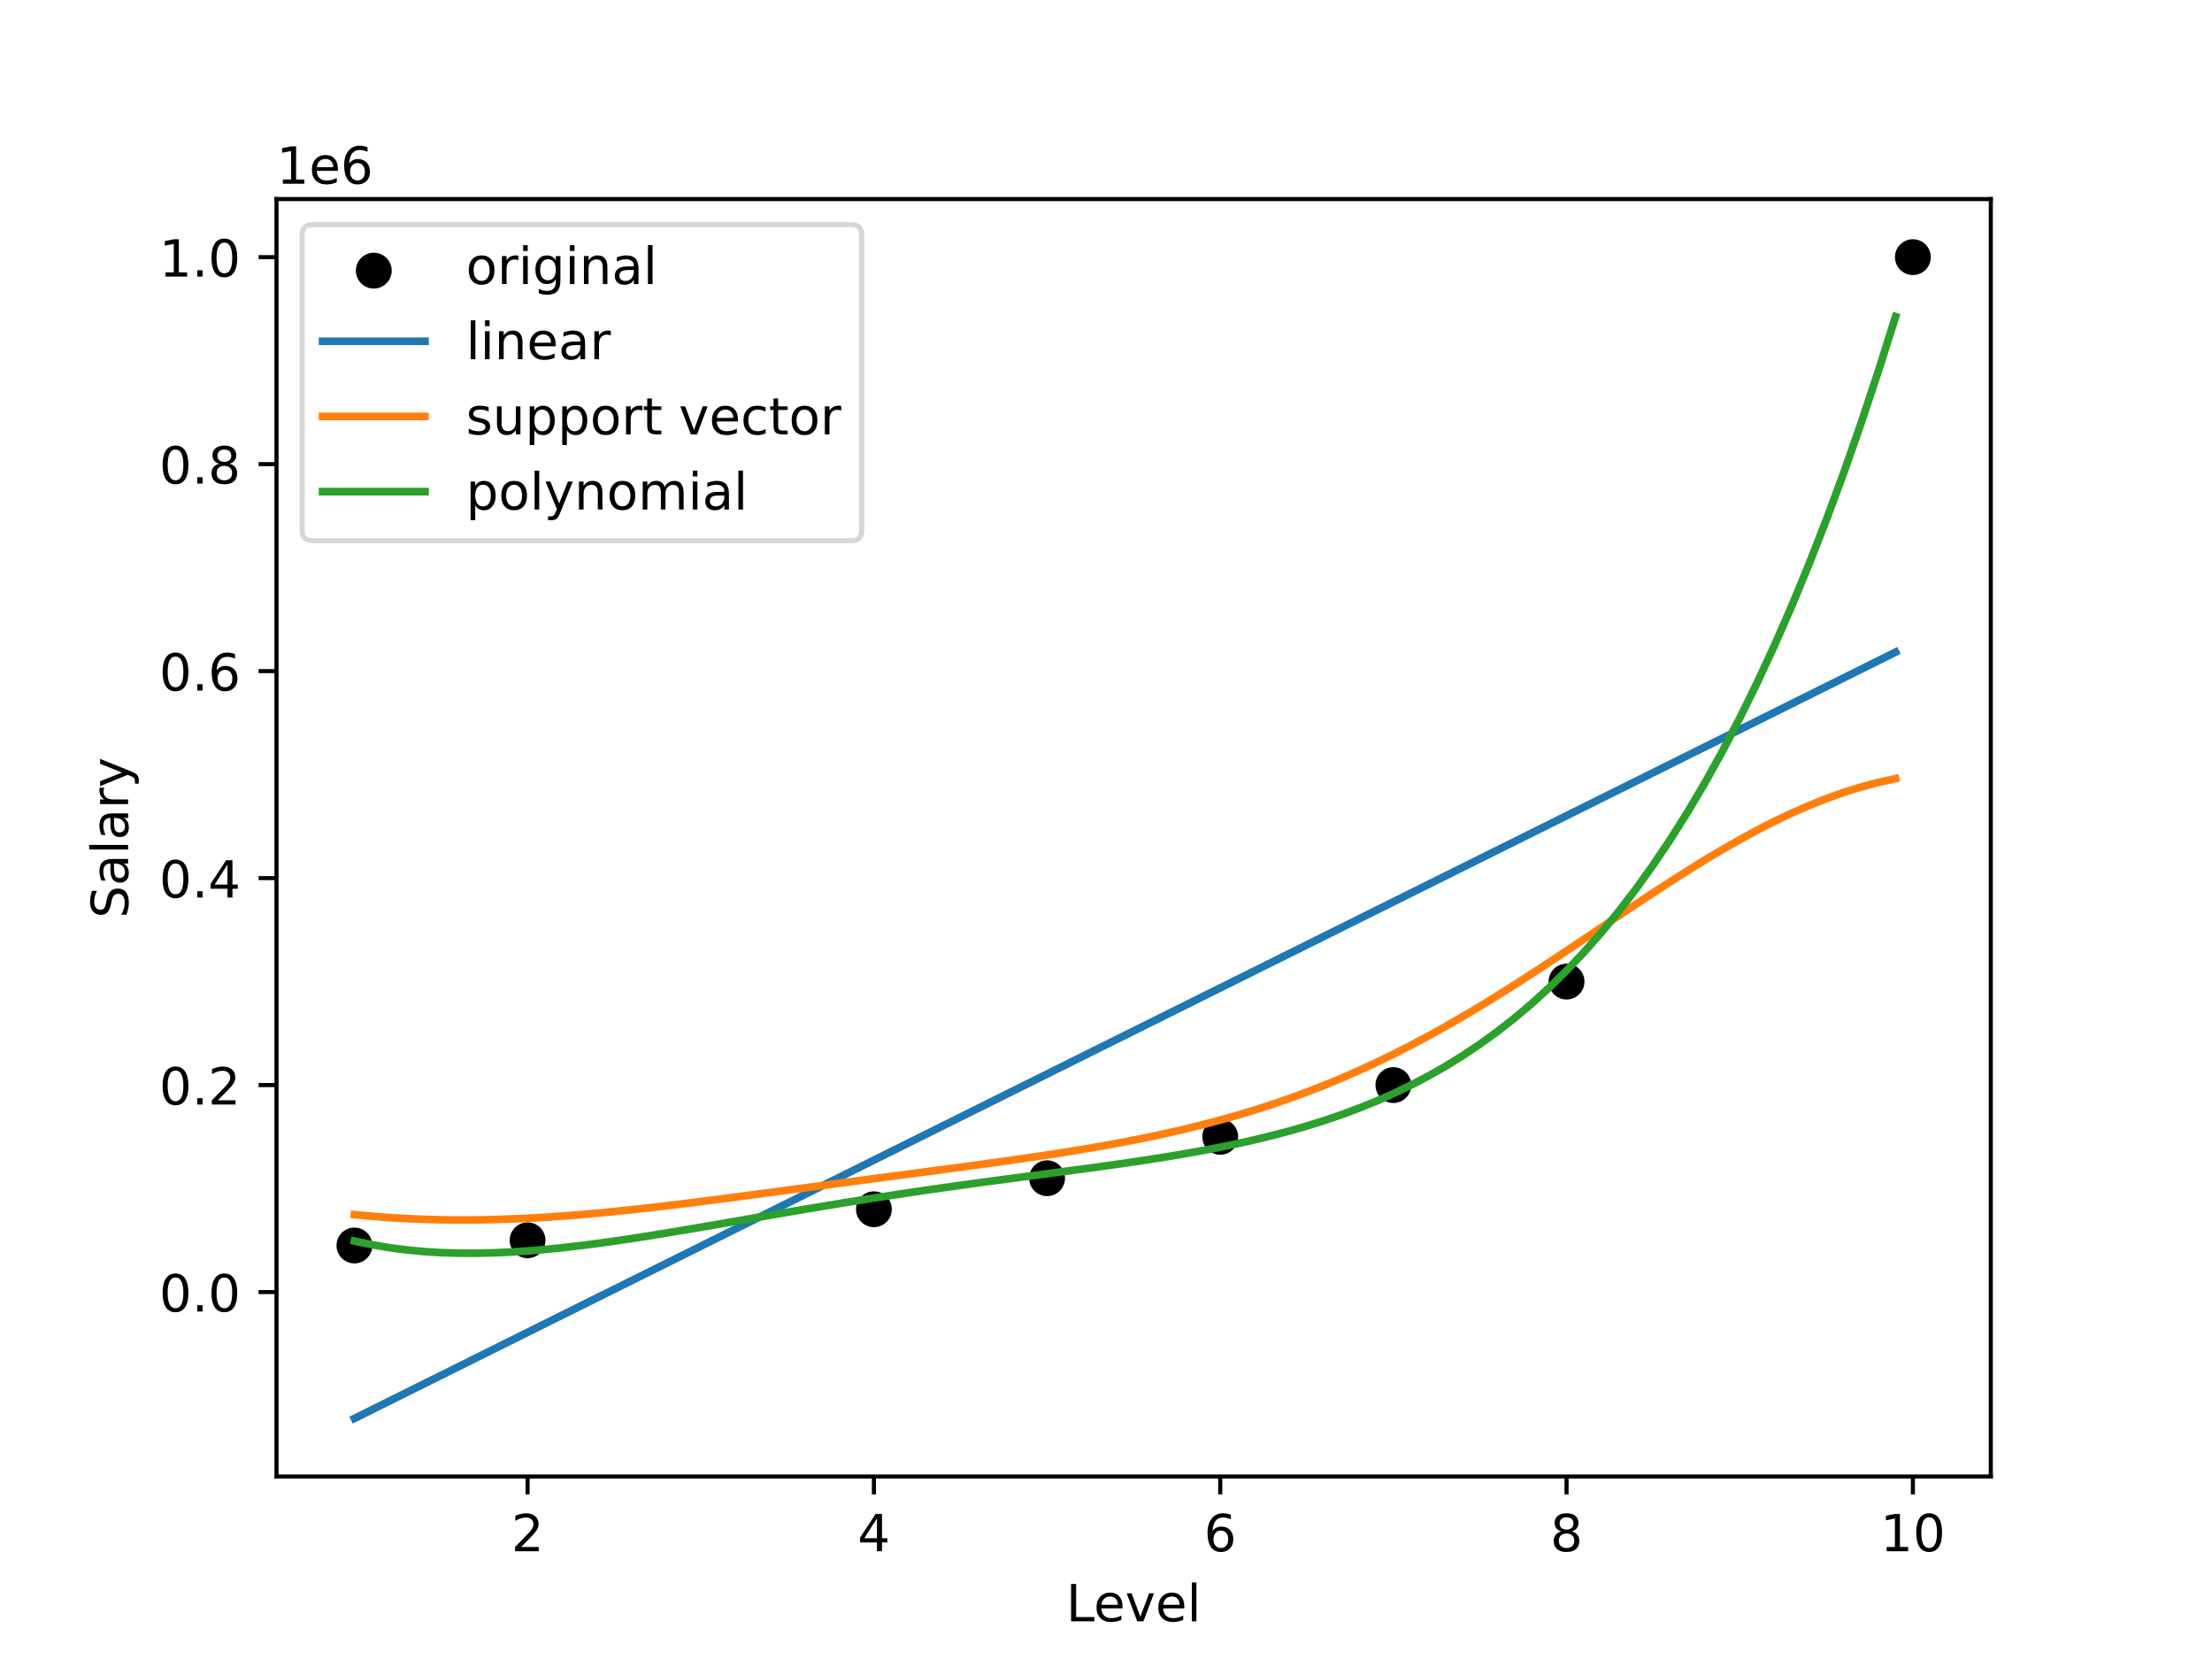
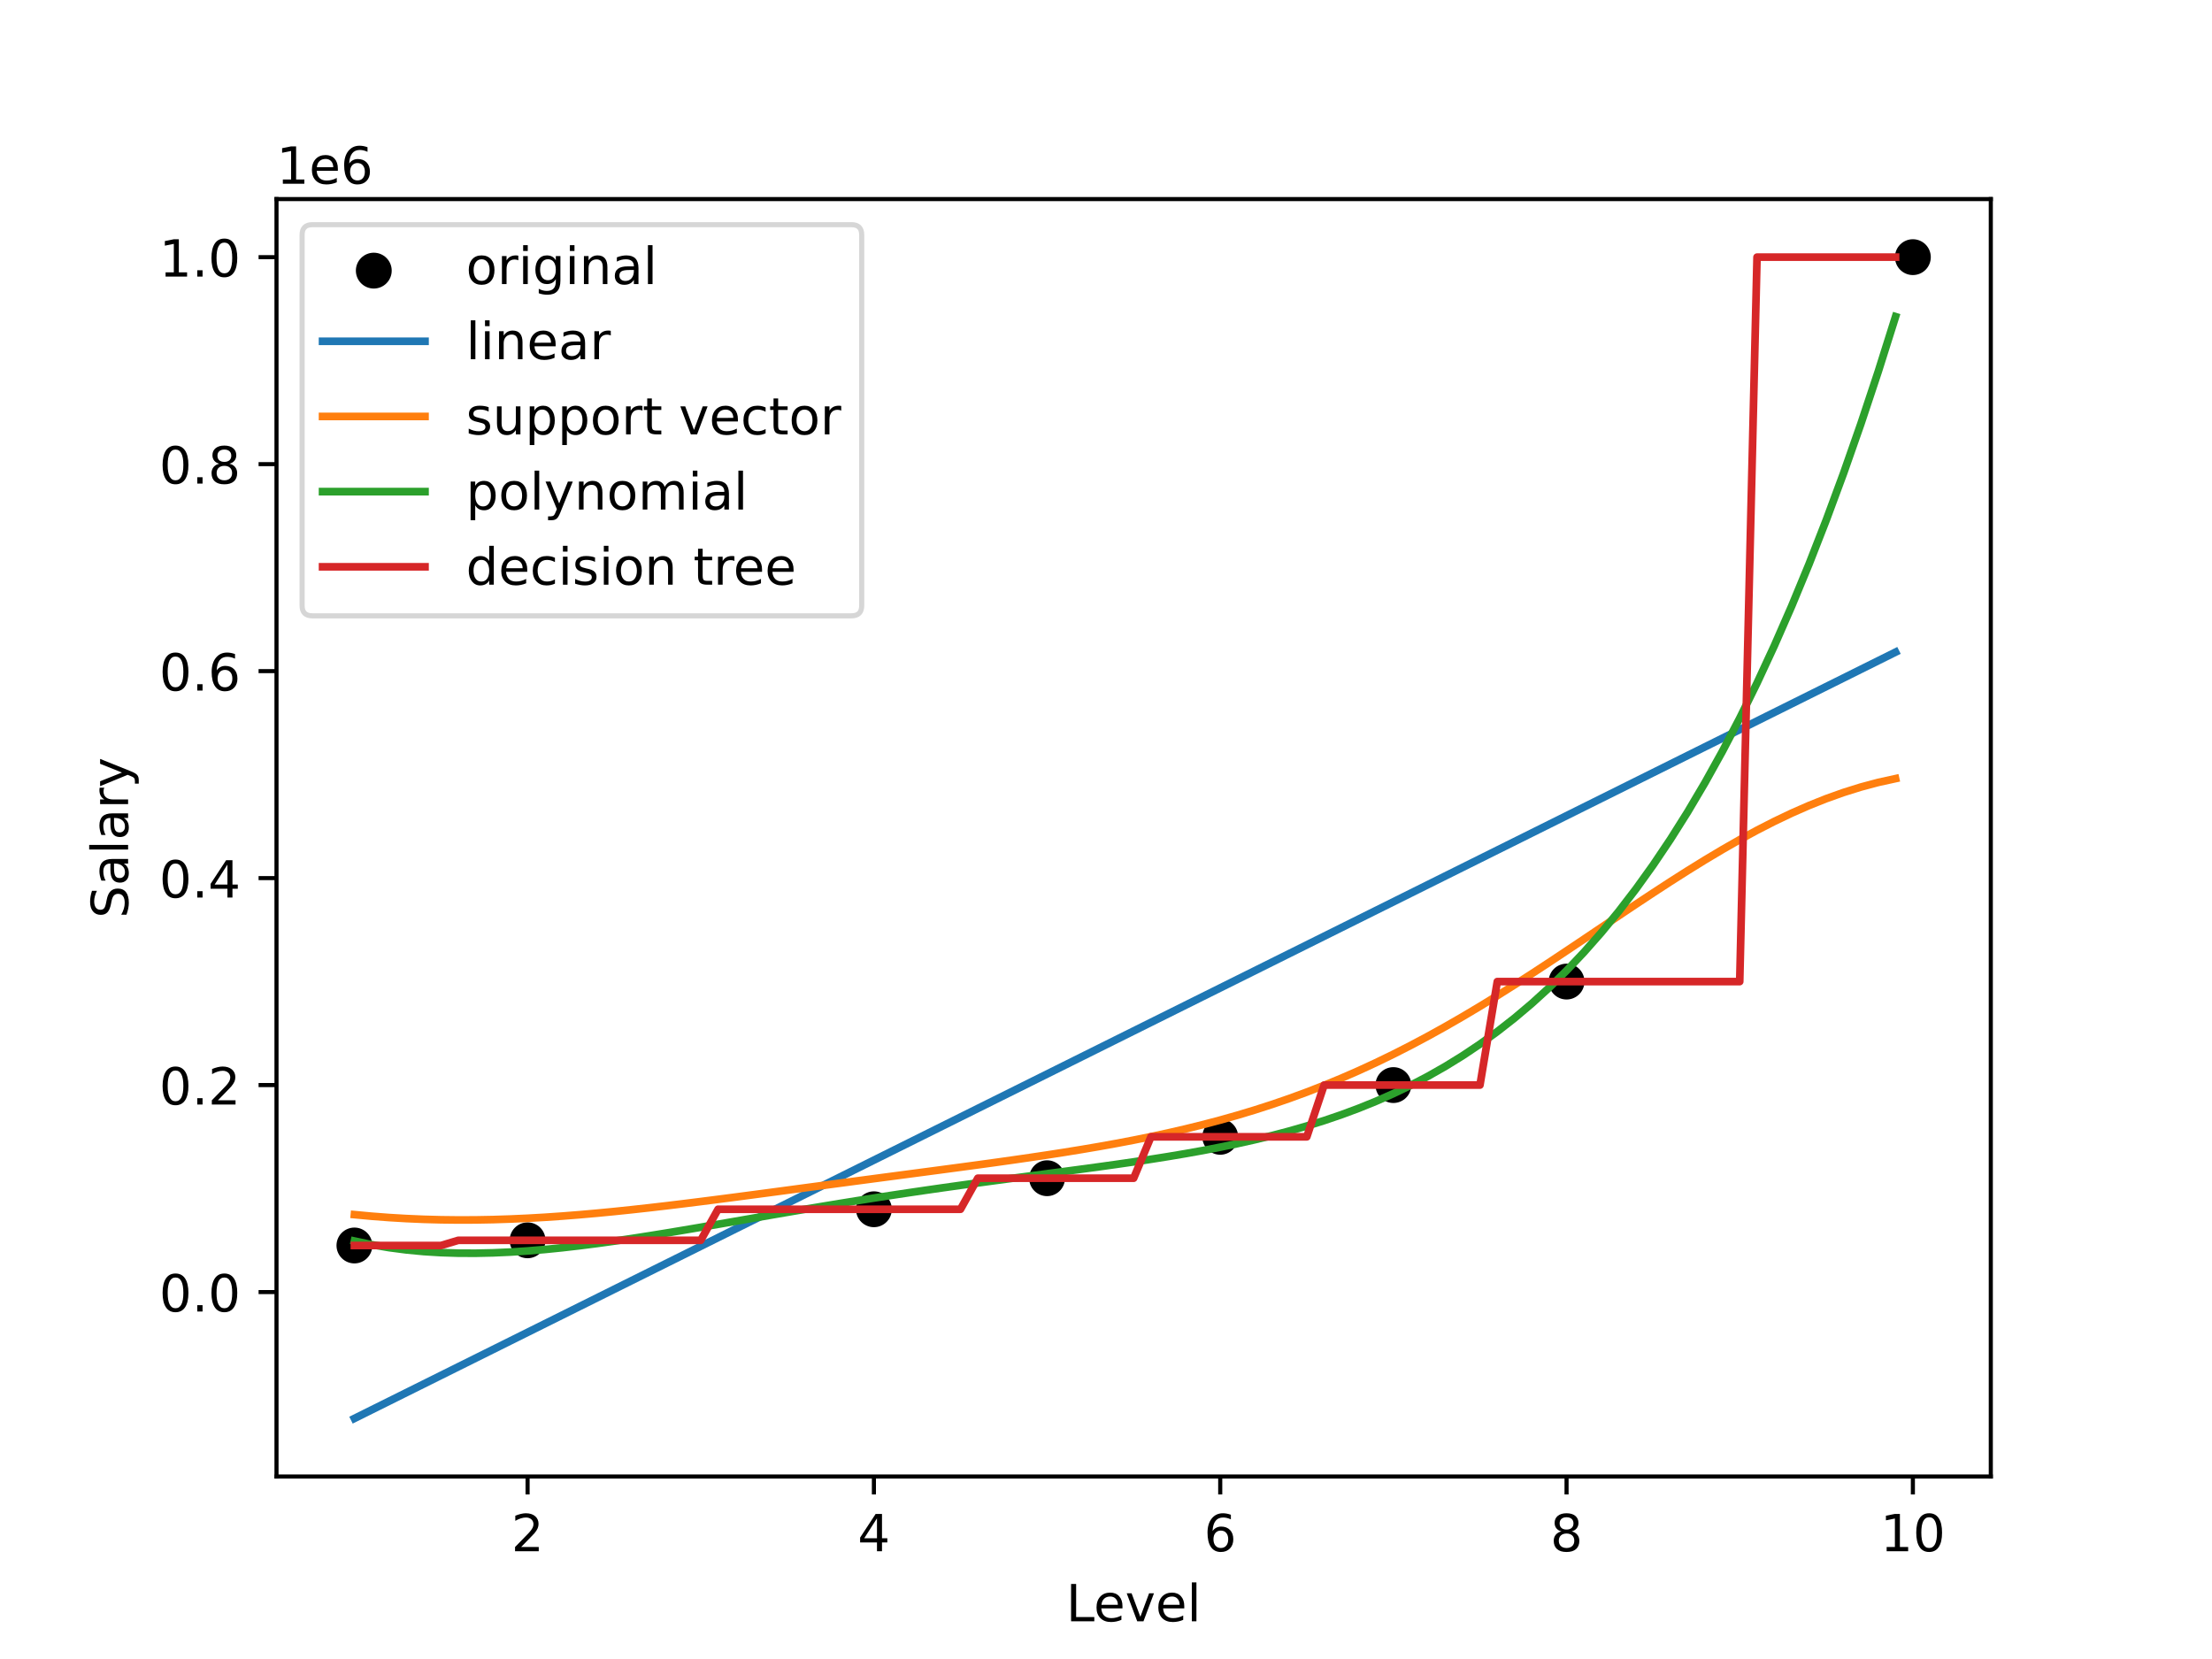
<svg xmlns="http://www.w3.org/2000/svg" xmlns:xlink="http://www.w3.org/1999/xlink" width="432pt" height="324pt" viewBox="0 0 432 324" version="1.1">
  <defs>
    <style type="text/css">*{stroke-linejoin: round; stroke-linecap: butt}</style>
  </defs>
  <g id="figure_1">
    <g id="patch_1">
      <path d="M 0 324  L 432 324  L 432 0  L 0 0  z " style="fill: #ffffff" />
    </g>
    <g id="axes_1">
      <g id="patch_2">
        <path d="M 54 288.36  L 388.8 288.36  L 388.8 38.88  L 54 38.88  z " style="fill: #ffffff" />
      </g>
      <g id="PathCollection_1">
        <defs>
-           <path id="ma8adcd4713" d="M 0 3  C 0.796 3 1.559 2.684 2.121 2.121  C 2.684 1.559 3 0.796 3 0  C 3 -0.796 2.684 -1.559 2.121 -2.121  C 1.559 -2.684 0.796 -3 0 -3  C -0.796 -3 -1.559 -2.684 -2.121 -2.121  C -2.684 -1.559 -3 -0.796 -3 0  C -3 0.796 -2.684 1.559 -2.121 2.121  C -1.559 2.684 -0.796 3 0 3  z " style="stroke: #000000" />
+           <path id="mcb2412f438" d="M 0 3  C 0.796 3 1.559 2.684 2.121 2.121  C 2.684 1.559 3 0.796 3 0  C 3 -0.796 2.684 -1.559 2.121 -2.121  C 1.559 -2.684 0.796 -3 0 -3  C -0.796 -3 -1.559 -2.684 -2.121 -2.121  C -2.684 -1.559 -3 -0.796 -3 0  C -3 0.796 -2.684 1.559 -2.121 2.121  C -1.559 2.684 -0.796 3 0 3  z " style="stroke: #000000" />
        </defs>
-         <g clip-path="url(#pe1441dfe15)">
-           <use xlink:href="#ma8adcd4713" x="204.491" y="230.104" style="stroke: #000000" />
-           <use xlink:href="#ma8adcd4713" x="373.582" y="50.22" style="stroke: #000000" />
-           <use xlink:href="#ma8adcd4713" x="103.036" y="242.231" style="stroke: #000000" />
-           <use xlink:href="#ma8adcd4713" x="272.127" y="211.913" style="stroke: #000000" />
-           <use xlink:href="#ma8adcd4713" x="305.945" y="191.702" style="stroke: #000000" />
-           <use xlink:href="#ma8adcd4713" x="170.673" y="236.167" style="stroke: #000000" />
-           <use xlink:href="#ma8adcd4713" x="69.218" y="243.242" style="stroke: #000000" />
-           <use xlink:href="#ma8adcd4713" x="238.309" y="222.019" style="stroke: #000000" />
+         <g clip-path="url(#p4b432abf6e)">
+           <use xlink:href="#mcb2412f438" x="204.491" y="230.104" style="stroke: #000000" />
+           <use xlink:href="#mcb2412f438" x="373.582" y="50.22" style="stroke: #000000" />
+           <use xlink:href="#mcb2412f438" x="103.036" y="242.231" style="stroke: #000000" />
+           <use xlink:href="#mcb2412f438" x="272.127" y="211.913" style="stroke: #000000" />
+           <use xlink:href="#mcb2412f438" x="305.945" y="191.702" style="stroke: #000000" />
+           <use xlink:href="#mcb2412f438" x="170.673" y="236.167" style="stroke: #000000" />
+           <use xlink:href="#mcb2412f438" x="69.218" y="243.242" style="stroke: #000000" />
+           <use xlink:href="#mcb2412f438" x="238.309" y="222.019" style="stroke: #000000" />
        </g>
      </g>
      <g id="matplotlib.axis_1">
        <g id="xtick_1">
          <g id="line2d_1">
            <defs>
-               <path id="m183fabf3f1" d="M 0 0  L 0 3.5  " style="stroke: #000000; stroke-width: 0.8" />
-             </defs>
-             <g>
-               <use xlink:href="#m183fabf3f1" x="103.036" y="288.36" style="stroke: #000000; stroke-width: 0.8" />
+               <path id="m39782ca7b9" d="M 0 0  L 0 3.5  " style="stroke: #000000; stroke-width: 0.8" />
+             </defs>
+             <g>
+               <use xlink:href="#m39782ca7b9" x="103.036" y="288.36" style="stroke: #000000; stroke-width: 0.8" />
            </g>
          </g>
          <g id="text_1">
            <g transform="translate(99.85511 302.9584) scale(0.1 -0.1)">
              <defs>
                <path id="DejaVuSans-32" d="M 1228 531  L 3431 531  L 3431 0  L 469 0  L 469 531  Q 828 903 1448 1529  Q 2069 2156 2228 2338  Q 2531 2678 2651 2914  Q 2772 3150 2772 3378  Q 2772 3750 2511 3984  Q 2250 4219 1831 4219  Q 1534 4219 1204 4116  Q 875 4013 500 3803  L 500 4441  Q 881 4594 1212 4672  Q 1544 4750 1819 4750  Q 2544 4750 2975 4387  Q 3406 4025 3406 3419  Q 3406 3131 3298 2873  Q 3191 2616 2906 2266  Q 2828 2175 2409 1742  Q 1991 1309 1228 531  z " transform="scale(0.015625)" />
              </defs>
              <use xlink:href="#DejaVuSans-32" />
            </g>
          </g>
        </g>
        <g id="xtick_2">
          <g id="line2d_2">
            <g>
-               <use xlink:href="#m183fabf3f1" x="170.673" y="288.36" style="stroke: #000000; stroke-width: 0.8" />
+               <use xlink:href="#m39782ca7b9" x="170.673" y="288.36" style="stroke: #000000; stroke-width: 0.8" />
            </g>
          </g>
          <g id="text_2">
            <g transform="translate(167.4915 302.9584) scale(0.1 -0.1)">
              <defs>
                <path id="DejaVuSans-34" d="M 2419 4116  L 825 1625  L 2419 1625  L 2419 4116  z M 2253 4666  L 3047 4666  L 3047 1625  L 3713 1625  L 3713 1100  L 3047 1100  L 3047 0  L 2419 0  L 2419 1100  L 313 1100  L 313 1709  L 2253 4666  z " transform="scale(0.015625)" />
              </defs>
              <use xlink:href="#DejaVuSans-34" />
            </g>
          </g>
        </g>
        <g id="xtick_3">
          <g id="line2d_3">
            <g>
-               <use xlink:href="#m183fabf3f1" x="238.309" y="288.36" style="stroke: #000000; stroke-width: 0.8" />
+               <use xlink:href="#m39782ca7b9" x="238.309" y="288.36" style="stroke: #000000; stroke-width: 0.8" />
            </g>
          </g>
          <g id="text_3">
            <g transform="translate(235.1278 302.9584) scale(0.1 -0.1)">
              <defs>
                <path id="DejaVuSans-36" d="M 2113 2584  Q 1688 2584 1439 2293  Q 1191 2003 1191 1497  Q 1191 994 1439 701  Q 1688 409 2113 409  Q 2538 409 2786 701  Q 3034 994 3034 1497  Q 3034 2003 2786 2293  Q 2538 2584 2113 2584  z M 3366 4563  L 3366 3988  Q 3128 4100 2886 4159  Q 2644 4219 2406 4219  Q 1781 4219 1451 3797  Q 1122 3375 1075 2522  Q 1259 2794 1537 2939  Q 1816 3084 2150 3084  Q 2853 3084 3261 2657  Q 3669 2231 3669 1497  Q 3669 778 3244 343  Q 2819 -91 2113 -91  Q 1303 -91 875 529  Q 447 1150 447 2328  Q 447 3434 972 4092  Q 1497 4750 2381 4750  Q 2619 4750 2861 4703  Q 3103 4656 3366 4563  z " transform="scale(0.015625)" />
              </defs>
              <use xlink:href="#DejaVuSans-36" />
            </g>
          </g>
        </g>
        <g id="xtick_4">
          <g id="line2d_4">
            <g>
-               <use xlink:href="#m183fabf3f1" x="305.945" y="288.36" style="stroke: #000000; stroke-width: 0.8" />
+               <use xlink:href="#m39782ca7b9" x="305.945" y="288.36" style="stroke: #000000; stroke-width: 0.8" />
            </g>
          </g>
          <g id="text_4">
            <g transform="translate(302.7642 302.9584) scale(0.1 -0.1)">
              <defs>
                <path id="DejaVuSans-38" d="M 2034 2216  Q 1584 2216 1326 1975  Q 1069 1734 1069 1313  Q 1069 891 1326 650  Q 1584 409 2034 409  Q 2484 409 2743 651  Q 3003 894 3003 1313  Q 3003 1734 2745 1975  Q 2488 2216 2034 2216  z M 1403 2484  Q 997 2584 770 2862  Q 544 3141 544 3541  Q 544 4100 942 4425  Q 1341 4750 2034 4750  Q 2731 4750 3128 4425  Q 3525 4100 3525 3541  Q 3525 3141 3298 2862  Q 3072 2584 2669 2484  Q 3125 2378 3379 2068  Q 3634 1759 3634 1313  Q 3634 634 3220 271  Q 2806 -91 2034 -91  Q 1263 -91 848 271  Q 434 634 434 1313  Q 434 1759 690 2068  Q 947 2378 1403 2484  z M 1172 3481  Q 1172 3119 1398 2916  Q 1625 2713 2034 2713  Q 2441 2713 2670 2916  Q 2900 3119 2900 3481  Q 2900 3844 2670 4047  Q 2441 4250 2034 4250  Q 1625 4250 1398 4047  Q 1172 3844 1172 3481  z " transform="scale(0.015625)" />
              </defs>
              <use xlink:href="#DejaVuSans-38" />
            </g>
          </g>
        </g>
        <g id="xtick_5">
          <g id="line2d_5">
            <g>
-               <use xlink:href="#m183fabf3f1" x="373.582" y="288.36" style="stroke: #000000; stroke-width: 0.8" />
+               <use xlink:href="#m39782ca7b9" x="373.582" y="288.36" style="stroke: #000000; stroke-width: 0.8" />
            </g>
          </g>
          <g id="text_5">
            <g transform="translate(367.2193 302.9584) scale(0.1 -0.1)">
              <defs>
                <path id="DejaVuSans-31" d="M 794 531  L 1825 531  L 1825 4091  L 703 3866  L 703 4441  L 1819 4666  L 2450 4666  L 2450 531  L 3481 531  L 3481 0  L 794 0  L 794 531  z " transform="scale(0.015625)" />
                <path id="DejaVuSans-30" d="M 2034 4250  Q 1547 4250 1301 3770  Q 1056 3291 1056 2328  Q 1056 1369 1301 889  Q 1547 409 2034 409  Q 2525 409 2770 889  Q 3016 1369 3016 2328  Q 3016 3291 2770 3770  Q 2525 4250 2034 4250  z M 2034 4750  Q 2819 4750 3233 4129  Q 3647 3509 3647 2328  Q 3647 1150 3233 529  Q 2819 -91 2034 -91  Q 1250 -91 836 529  Q 422 1150 422 2328  Q 422 3509 836 4129  Q 1250 4750 2034 4750  z " transform="scale(0.015625)" />
              </defs>
              <use xlink:href="#DejaVuSans-31" />
              <use xlink:href="#DejaVuSans-30" transform="translate(63.62305 0)" />
            </g>
          </g>
        </g>
        <g id="text_6">
          <g transform="translate(208.2 316.6366) scale(0.1 -0.1)">
            <defs>
              <path id="DejaVuSans-4c" d="M 628 4666  L 1259 4666  L 1259 531  L 3531 531  L 3531 0  L 628 0  L 628 4666  z " transform="scale(0.015625)" />
              <path id="DejaVuSans-65" d="M 3597 1894  L 3597 1613  L 953 1613  Q 991 1019 1311 708  Q 1631 397 2203 397  Q 2534 397 2845 478  Q 3156 559 3463 722  L 3463 178  Q 3153 47 2828 -22  Q 2503 -91 2169 -91  Q 1331 -91 842 396  Q 353 884 353 1716  Q 353 2575 817 3079  Q 1281 3584 2069 3584  Q 2775 3584 3186 3129  Q 3597 2675 3597 1894  z M 3022 2063  Q 3016 2534 2758 2815  Q 2500 3097 2075 3097  Q 1594 3097 1305 2825  Q 1016 2553 972 2059  L 3022 2063  z " transform="scale(0.015625)" />
              <path id="DejaVuSans-76" d="M 191 3500  L 800 3500  L 1894 563  L 2988 3500  L 3597 3500  L 2284 0  L 1503 0  L 191 3500  z " transform="scale(0.015625)" />
              <path id="DejaVuSans-6c" d="M 603 4863  L 1178 4863  L 1178 0  L 603 0  L 603 4863  z " transform="scale(0.015625)" />
            </defs>
            <use xlink:href="#DejaVuSans-4c" />
            <use xlink:href="#DejaVuSans-65" transform="translate(53.96289 0)" />
            <use xlink:href="#DejaVuSans-76" transform="translate(115.4863 0)" />
            <use xlink:href="#DejaVuSans-65" transform="translate(174.666 0)" />
            <use xlink:href="#DejaVuSans-6c" transform="translate(236.1895 0)" />
          </g>
        </g>
      </g>
      <g id="matplotlib.axis_2">
        <g id="ytick_1">
          <g id="line2d_6">
            <defs>
-               <path id="m9816835cd7" d="M 0 0  L -3.5 0  " style="stroke: #000000; stroke-width: 0.8" />
-             </defs>
-             <g>
-               <use xlink:href="#m9816835cd7" x="54" y="252.337" style="stroke: #000000; stroke-width: 0.8" />
+               <path id="m163c03ae32" d="M 0 0  L -3.5 0  " style="stroke: #000000; stroke-width: 0.8" />
+             </defs>
+             <g>
+               <use xlink:href="#m163c03ae32" x="54" y="252.337" style="stroke: #000000; stroke-width: 0.8" />
            </g>
          </g>
          <g id="text_7">
            <g transform="translate(31.09688 256.136) scale(0.1 -0.1)">
              <defs>
                <path id="DejaVuSans-2e" d="M 684 794  L 1344 794  L 1344 0  L 684 0  L 684 794  z " transform="scale(0.015625)" />
              </defs>
              <use xlink:href="#DejaVuSans-30" />
              <use xlink:href="#DejaVuSans-2e" transform="translate(63.62305 0)" />
              <use xlink:href="#DejaVuSans-30" transform="translate(95.41016 0)" />
            </g>
          </g>
        </g>
        <g id="ytick_2">
          <g id="line2d_7">
            <g>
-               <use xlink:href="#m9816835cd7" x="54" y="211.913" style="stroke: #000000; stroke-width: 0.8" />
+               <use xlink:href="#m163c03ae32" x="54" y="211.913" style="stroke: #000000; stroke-width: 0.8" />
            </g>
          </g>
          <g id="text_8">
            <g transform="translate(31.09688 215.7127) scale(0.1 -0.1)">
              <use xlink:href="#DejaVuSans-30" />
              <use xlink:href="#DejaVuSans-2e" transform="translate(63.62305 0)" />
              <use xlink:href="#DejaVuSans-32" transform="translate(95.41016 0)" />
            </g>
          </g>
        </g>
        <g id="ytick_3">
          <g id="line2d_8">
            <g>
-               <use xlink:href="#m9816835cd7" x="54" y="171.49" style="stroke: #000000; stroke-width: 0.8" />
+               <use xlink:href="#m163c03ae32" x="54" y="171.49" style="stroke: #000000; stroke-width: 0.8" />
            </g>
          </g>
          <g id="text_9">
            <g transform="translate(31.09688 175.2893) scale(0.1 -0.1)">
              <use xlink:href="#DejaVuSans-30" />
              <use xlink:href="#DejaVuSans-2e" transform="translate(63.62305 0)" />
              <use xlink:href="#DejaVuSans-34" transform="translate(95.41016 0)" />
            </g>
          </g>
        </g>
        <g id="ytick_4">
          <g id="line2d_9">
            <g>
-               <use xlink:href="#m9816835cd7" x="54" y="131.067" style="stroke: #000000; stroke-width: 0.8" />
+               <use xlink:href="#m163c03ae32" x="54" y="131.067" style="stroke: #000000; stroke-width: 0.8" />
            </g>
          </g>
          <g id="text_10">
            <g transform="translate(31.09688 134.8659) scale(0.1 -0.1)">
              <use xlink:href="#DejaVuSans-30" />
              <use xlink:href="#DejaVuSans-2e" transform="translate(63.62305 0)" />
              <use xlink:href="#DejaVuSans-36" transform="translate(95.41016 0)" />
            </g>
          </g>
        </g>
        <g id="ytick_5">
          <g id="line2d_10">
            <g>
-               <use xlink:href="#m9816835cd7" x="54" y="90.643" style="stroke: #000000; stroke-width: 0.8" />
+               <use xlink:href="#m163c03ae32" x="54" y="90.643" style="stroke: #000000; stroke-width: 0.8" />
            </g>
          </g>
          <g id="text_11">
            <g transform="translate(31.09688 94.44258) scale(0.1 -0.1)">
              <use xlink:href="#DejaVuSans-30" />
              <use xlink:href="#DejaVuSans-2e" transform="translate(63.62305 0)" />
              <use xlink:href="#DejaVuSans-38" transform="translate(95.41016 0)" />
            </g>
          </g>
        </g>
        <g id="ytick_6">
          <g id="line2d_11">
            <g>
-               <use xlink:href="#m9816835cd7" x="54" y="50.22" style="stroke: #000000; stroke-width: 0.8" />
+               <use xlink:href="#m163c03ae32" x="54" y="50.22" style="stroke: #000000; stroke-width: 0.8" />
            </g>
          </g>
          <g id="text_12">
            <g transform="translate(31.09688 54.01922) scale(0.1 -0.1)">
              <use xlink:href="#DejaVuSans-31" />
              <use xlink:href="#DejaVuSans-2e" transform="translate(63.62305 0)" />
              <use xlink:href="#DejaVuSans-30" transform="translate(95.41016 0)" />
            </g>
          </g>
        </g>
        <g id="text_13">
          <g transform="translate(25.01719 179.3262) rotate(-90) scale(0.1 -0.1)">
            <defs>
              <path id="DejaVuSans-53" d="M 3425 4513  L 3425 3897  Q 3066 4069 2747 4153  Q 2428 4238 2131 4238  Q 1616 4238 1336 4038  Q 1056 3838 1056 3469  Q 1056 3159 1242 3001  Q 1428 2844 1947 2747  L 2328 2669  Q 3034 2534 3370 2195  Q 3706 1856 3706 1288  Q 3706 609 3251 259  Q 2797 -91 1919 -91  Q 1588 -91 1214 -16  Q 841 59 441 206  L 441 856  Q 825 641 1194 531  Q 1563 422 1919 422  Q 2459 422 2753 634  Q 3047 847 3047 1241  Q 3047 1584 2836 1778  Q 2625 1972 2144 2069  L 1759 2144  Q 1053 2284 737 2584  Q 422 2884 422 3419  Q 422 4038 858 4394  Q 1294 4750 2059 4750  Q 2388 4750 2728 4690  Q 3069 4631 3425 4513  z " transform="scale(0.015625)" />
              <path id="DejaVuSans-61" d="M 2194 1759  Q 1497 1759 1228 1600  Q 959 1441 959 1056  Q 959 750 1161 570  Q 1363 391 1709 391  Q 2188 391 2477 730  Q 2766 1069 2766 1631  L 2766 1759  L 2194 1759  z M 3341 1997  L 3341 0  L 2766 0  L 2766 531  Q 2569 213 2275 61  Q 1981 -91 1556 -91  Q 1019 -91 701 211  Q 384 513 384 1019  Q 384 1609 779 1909  Q 1175 2209 1959 2209  L 2766 2209  L 2766 2266  Q 2766 2663 2505 2880  Q 2244 3097 1772 3097  Q 1472 3097 1187 3025  Q 903 2953 641 2809  L 641 3341  Q 956 3463 1253 3523  Q 1550 3584 1831 3584  Q 2591 3584 2966 3190  Q 3341 2797 3341 1997  z " transform="scale(0.015625)" />
              <path id="DejaVuSans-72" d="M 2631 2963  Q 2534 3019 2420 3045  Q 2306 3072 2169 3072  Q 1681 3072 1420 2755  Q 1159 2438 1159 1844  L 1159 0  L 581 0  L 581 3500  L 1159 3500  L 1159 2956  Q 1341 3275 1631 3429  Q 1922 3584 2338 3584  Q 2397 3584 2469 3576  Q 2541 3569 2628 3553  L 2631 2963  z " transform="scale(0.015625)" />
              <path id="DejaVuSans-79" d="M 2059 -325  Q 1816 -950 1584 -1140  Q 1353 -1331 966 -1331  L 506 -1331  L 506 -850  L 844 -850  Q 1081 -850 1212 -737  Q 1344 -625 1503 -206  L 1606 56  L 191 3500  L 800 3500  L 1894 763  L 2988 3500  L 3597 3500  L 2059 -325  z " transform="scale(0.015625)" />
            </defs>
            <use xlink:href="#DejaVuSans-53" />
            <use xlink:href="#DejaVuSans-61" transform="translate(63.47656 0)" />
            <use xlink:href="#DejaVuSans-6c" transform="translate(124.7559 0)" />
            <use xlink:href="#DejaVuSans-61" transform="translate(152.5391 0)" />
            <use xlink:href="#DejaVuSans-72" transform="translate(213.8184 0)" />
            <use xlink:href="#DejaVuSans-79" transform="translate(254.9316 0)" />
          </g>
        </g>
        <g id="text_14">
          <g transform="translate(54 35.88) scale(0.1 -0.1)">
            <use xlink:href="#DejaVuSans-31" />
            <use xlink:href="#DejaVuSans-65" transform="translate(63.62305 0)" />
            <use xlink:href="#DejaVuSans-36" transform="translate(125.1465 0)" />
          </g>
        </g>
      </g>
      <g id="line2d_12">
-         <path d="M 69.218 277.02  L 72.6 275.338  L 75.982 273.657  L 79.364 271.975  L 82.745 270.294  L 86.127 268.612  L 89.509 266.93  L 92.891 265.249  L 96.273 263.567  L 99.655 261.886  L 103.036 260.204  L 106.418 258.522  L 109.8 256.841  L 113.182 255.159  L 116.564 253.478  L 119.945 251.796  L 123.327 250.114  L 126.709 248.433  L 130.091 246.751  L 133.473 245.07  L 136.855 243.388  L 140.236 241.706  L 143.618 240.025  L 147 238.343  L 150.382 236.662  L 153.764 234.98  L 157.145 233.298  L 160.527 231.617  L 163.909 229.935  L 167.291 228.253  L 170.673 226.572  L 174.055 224.89  L 177.436 223.209  L 180.818 221.527  L 184.2 219.845  L 187.582 218.164  L 190.964 216.482  L 194.345 214.801  L 197.727 213.119  L 201.109 211.437  L 204.491 209.756  L 207.873 208.074  L 211.255 206.393  L 214.636 204.711  L 218.018 203.029  L 221.4 201.348  L 224.782 199.666  L 228.164 197.985  L 231.545 196.303  L 234.927 194.621  L 238.309 192.94  L 241.691 191.258  L 245.073 189.577  L 248.455 187.895  L 251.836 186.213  L 255.218 184.532  L 258.6 182.85  L 261.982 181.169  L 265.364 179.487  L 268.745 177.805  L 272.127 176.124  L 275.509 174.442  L 278.891 172.761  L 282.273 171.079  L 285.655 169.397  L 289.036 167.716  L 292.418 166.034  L 295.8 164.353  L 299.182 162.671  L 302.564 160.989  L 305.945 159.308  L 309.327 157.626  L 312.709 155.945  L 316.091 154.263  L 319.473 152.581  L 322.855 150.9  L 326.236 149.218  L 329.618 147.536  L 333 145.855  L 336.382 144.173  L 339.764 142.492  L 343.145 140.81  L 346.527 139.128  L 349.909 137.447  L 353.291 135.765  L 356.673 134.084  L 360.055 132.402  L 363.436 130.72  L 366.818 129.039  L 370.2 127.357  " clip-path="url(#pe1441dfe15)" style="fill: none; stroke: #1f77b4; stroke-width: 1.5; stroke-linecap: square" />
+         <path d="M 69.218 277.02  L 72.6 275.338  L 75.982 273.657  L 79.364 271.975  L 82.745 270.294  L 86.127 268.612  L 89.509 266.93  L 92.891 265.249  L 96.273 263.567  L 99.655 261.886  L 103.036 260.204  L 106.418 258.522  L 109.8 256.841  L 113.182 255.159  L 116.564 253.478  L 119.945 251.796  L 123.327 250.114  L 126.709 248.433  L 130.091 246.751  L 133.473 245.07  L 136.855 243.388  L 140.236 241.706  L 143.618 240.025  L 147 238.343  L 150.382 236.662  L 153.764 234.98  L 157.145 233.298  L 160.527 231.617  L 163.909 229.935  L 167.291 228.253  L 170.673 226.572  L 174.055 224.89  L 177.436 223.209  L 180.818 221.527  L 184.2 219.845  L 187.582 218.164  L 190.964 216.482  L 194.345 214.801  L 197.727 213.119  L 201.109 211.437  L 204.491 209.756  L 207.873 208.074  L 211.255 206.393  L 214.636 204.711  L 218.018 203.029  L 221.4 201.348  L 224.782 199.666  L 228.164 197.985  L 231.545 196.303  L 234.927 194.621  L 238.309 192.94  L 241.691 191.258  L 245.073 189.577  L 248.455 187.895  L 251.836 186.213  L 255.218 184.532  L 258.6 182.85  L 261.982 181.169  L 265.364 179.487  L 268.745 177.805  L 272.127 176.124  L 275.509 174.442  L 278.891 172.761  L 282.273 171.079  L 285.655 169.397  L 289.036 167.716  L 292.418 166.034  L 295.8 164.353  L 299.182 162.671  L 302.564 160.989  L 305.945 159.308  L 309.327 157.626  L 312.709 155.945  L 316.091 154.263  L 319.473 152.581  L 322.855 150.9  L 326.236 149.218  L 329.618 147.536  L 333 145.855  L 336.382 144.173  L 339.764 142.492  L 343.145 140.81  L 346.527 139.128  L 349.909 137.447  L 353.291 135.765  L 356.673 134.084  L 360.055 132.402  L 363.436 130.72  L 366.818 129.039  L 370.2 127.357  " clip-path="url(#p4b432abf6e)" style="fill: none; stroke: #1f77b4; stroke-width: 1.5; stroke-linecap: square" />
      </g>
      <g id="line2d_13">
-         <path d="M 69.218 237.213  L 72.6 237.527  L 75.982 237.784  L 79.364 237.985  L 82.745 238.131  L 86.127 238.222  L 89.509 238.26  L 92.891 238.247  L 96.273 238.185  L 99.655 238.076  L 103.036 237.924  L 106.418 237.73  L 109.8 237.499  L 113.182 237.233  L 116.564 236.935  L 119.945 236.609  L 123.327 236.257  L 126.709 235.884  L 130.091 235.492  L 133.473 235.083  L 136.855 234.662  L 140.236 234.23  L 143.618 233.791  L 147 233.345  L 150.382 232.896  L 153.764 232.444  L 157.145 231.992  L 160.527 231.54  L 163.909 231.089  L 167.291 230.64  L 170.673 230.192  L 174.055 229.745  L 177.436 229.299  L 180.818 228.852  L 184.2 228.404  L 187.582 227.953  L 190.964 227.496  L 194.345 227.032  L 197.727 226.557  L 201.109 226.069  L 204.491 225.565  L 207.873 225.041  L 211.255 224.492  L 214.636 223.917  L 218.018 223.309  L 221.4 222.665  L 224.782 221.98  L 228.164 221.251  L 231.545 220.472  L 234.927 219.638  L 238.309 218.747  L 241.691 217.793  L 245.073 216.773  L 248.455 215.683  L 251.836 214.52  L 255.218 213.281  L 258.6 211.963  L 261.982 210.566  L 265.364 209.087  L 268.745 207.527  L 272.127 205.885  L 275.509 204.164  L 278.891 202.364  L 282.273 200.489  L 285.655 198.543  L 289.036 196.53  L 292.418 194.456  L 295.8 192.327  L 299.182 190.152  L 302.564 187.937  L 305.945 185.692  L 309.327 183.427  L 312.709 181.152  L 316.091 178.878  L 319.473 176.617  L 322.855 174.38  L 326.236 172.179  L 329.618 170.028  L 333 167.937  L 336.382 165.919  L 339.764 163.985  L 343.145 162.148  L 346.527 160.418  L 349.909 158.806  L 353.291 157.32  L 356.673 155.97  L 360.055 154.763  L 363.436 153.706  L 366.818 152.804  L 370.2 152.062  " clip-path="url(#pe1441dfe15)" style="fill: none; stroke: #ff7f0e; stroke-width: 1.5; stroke-linecap: square" />
+         <path d="M 69.218 237.213  L 72.6 237.527  L 75.982 237.784  L 79.364 237.985  L 82.745 238.131  L 86.127 238.222  L 89.509 238.26  L 92.891 238.247  L 96.273 238.185  L 99.655 238.076  L 103.036 237.924  L 106.418 237.73  L 109.8 237.499  L 113.182 237.233  L 116.564 236.935  L 119.945 236.609  L 123.327 236.257  L 126.709 235.884  L 130.091 235.492  L 133.473 235.083  L 136.855 234.662  L 140.236 234.23  L 143.618 233.791  L 147 233.345  L 150.382 232.896  L 153.764 232.444  L 157.145 231.992  L 160.527 231.54  L 163.909 231.089  L 167.291 230.64  L 170.673 230.192  L 174.055 229.745  L 177.436 229.299  L 180.818 228.852  L 184.2 228.404  L 187.582 227.953  L 190.964 227.496  L 194.345 227.032  L 197.727 226.557  L 201.109 226.069  L 204.491 225.565  L 207.873 225.041  L 211.255 224.492  L 214.636 223.917  L 218.018 223.309  L 221.4 222.665  L 224.782 221.98  L 228.164 221.251  L 231.545 220.472  L 234.927 219.638  L 238.309 218.747  L 241.691 217.793  L 245.073 216.773  L 248.455 215.683  L 251.836 214.52  L 255.218 213.281  L 258.6 211.963  L 261.982 210.566  L 265.364 209.087  L 268.745 207.527  L 272.127 205.885  L 275.509 204.164  L 278.891 202.364  L 282.273 200.489  L 285.655 198.543  L 289.036 196.53  L 292.418 194.456  L 295.8 192.327  L 299.182 190.152  L 302.564 187.937  L 305.945 185.692  L 309.327 183.427  L 312.709 181.152  L 316.091 178.878  L 319.473 176.617  L 322.855 174.38  L 326.236 172.179  L 329.618 170.028  L 333 167.937  L 336.382 165.919  L 339.764 163.985  L 343.145 162.148  L 346.527 160.418  L 349.909 158.806  L 353.291 157.32  L 356.673 155.97  L 360.055 154.763  L 363.436 153.706  L 366.818 152.804  L 370.2 152.062  " clip-path="url(#p4b432abf6e)" style="fill: none; stroke: #ff7f0e; stroke-width: 1.5; stroke-linecap: square" />
      </g>
      <g id="line2d_14">
-         <path d="M 69.218 242.369  L 72.6 243.085  L 75.982 243.66  L 79.364 244.103  L 82.745 244.425  L 86.127 244.634  L 89.509 244.74  L 92.891 244.753  L 96.273 244.679  L 99.655 244.527  L 103.036 244.305  L 106.418 244.021  L 109.8 243.68  L 113.182 243.291  L 116.564 242.859  L 119.945 242.39  L 123.327 241.89  L 126.709 241.364  L 130.091 240.818  L 133.473 240.255  L 136.855 239.681  L 140.236 239.098  L 143.618 238.511  L 147 237.923  L 150.382 237.337  L 153.764 236.755  L 157.145 236.179  L 160.527 235.612  L 163.909 235.055  L 167.291 234.509  L 170.673 233.975  L 174.055 233.453  L 177.436 232.944  L 180.818 232.447  L 184.2 231.962  L 187.582 231.488  L 190.964 231.024  L 194.345 230.568  L 197.727 230.118  L 201.109 229.673  L 204.491 229.228  L 207.873 228.782  L 211.255 228.331  L 214.636 227.872  L 218.018 227.4  L 221.4 226.912  L 224.782 226.402  L 228.164 225.865  L 231.545 225.297  L 234.927 224.691  L 238.309 224.042  L 241.691 223.343  L 245.073 222.587  L 248.455 221.767  L 251.836 220.876  L 255.218 219.906  L 258.6 218.849  L 261.982 217.697  L 265.364 216.441  L 268.745 215.071  L 272.127 213.578  L 275.509 211.952  L 278.891 210.184  L 282.273 208.262  L 285.655 206.175  L 289.036 203.914  L 292.418 201.465  L 295.8 198.818  L 299.182 195.959  L 302.564 192.877  L 305.945 189.558  L 309.327 185.989  L 312.709 182.157  L 316.091 178.047  L 319.473 173.645  L 322.855 168.937  L 326.236 163.908  L 329.618 158.542  L 333 152.824  L 336.382 146.737  L 339.764 140.265  L 343.145 133.392  L 346.527 126.101  L 349.909 118.374  L 353.291 110.193  L 356.673 101.54  L 360.055 92.397  L 363.436 82.745  L 366.818 72.566  L 370.2 61.839  " clip-path="url(#pe1441dfe15)" style="fill: none; stroke: #2ca02c; stroke-width: 1.5; stroke-linecap: square" />
+         <path d="M 69.218 242.369  L 72.6 243.085  L 75.982 243.66  L 79.364 244.103  L 82.745 244.425  L 86.127 244.634  L 89.509 244.74  L 92.891 244.753  L 96.273 244.679  L 99.655 244.527  L 103.036 244.305  L 106.418 244.021  L 109.8 243.68  L 113.182 243.291  L 116.564 242.859  L 119.945 242.39  L 123.327 241.89  L 126.709 241.364  L 130.091 240.818  L 133.473 240.255  L 136.855 239.681  L 140.236 239.098  L 143.618 238.511  L 147 237.923  L 150.382 237.337  L 153.764 236.755  L 157.145 236.179  L 160.527 235.612  L 163.909 235.055  L 167.291 234.509  L 170.673 233.975  L 174.055 233.453  L 177.436 232.944  L 180.818 232.447  L 184.2 231.962  L 187.582 231.488  L 190.964 231.024  L 194.345 230.568  L 197.727 230.118  L 201.109 229.673  L 204.491 229.228  L 207.873 228.782  L 211.255 228.331  L 214.636 227.872  L 218.018 227.4  L 221.4 226.912  L 224.782 226.402  L 228.164 225.865  L 231.545 225.297  L 234.927 224.691  L 238.309 224.042  L 241.691 223.343  L 245.073 222.587  L 248.455 221.767  L 251.836 220.876  L 255.218 219.906  L 258.6 218.849  L 261.982 217.697  L 265.364 216.441  L 268.745 215.071  L 272.127 213.578  L 275.509 211.952  L 278.891 210.184  L 282.273 208.262  L 285.655 206.175  L 289.036 203.914  L 292.418 201.465  L 295.8 198.818  L 299.182 195.959  L 302.564 192.877  L 305.945 189.558  L 309.327 185.989  L 312.709 182.157  L 316.091 178.047  L 319.473 173.645  L 322.855 168.937  L 326.236 163.908  L 329.618 158.542  L 333 152.824  L 336.382 146.737  L 339.764 140.265  L 343.145 133.392  L 346.527 126.101  L 349.909 118.374  L 353.291 110.193  L 356.673 101.54  L 360.055 92.397  L 363.436 82.745  L 366.818 72.566  L 370.2 61.839  " clip-path="url(#p4b432abf6e)" style="fill: none; stroke: #2ca02c; stroke-width: 1.5; stroke-linecap: square" />
+       </g>
+       <g id="line2d_15">
+         <path d="M 69.218 243.242  L 72.6 243.242  L 75.982 243.242  L 79.364 243.242  L 82.745 243.242  L 86.127 243.242  L 89.509 242.231  L 92.891 242.231  L 96.273 242.231  L 99.655 242.231  L 103.036 242.231  L 106.418 242.231  L 109.8 242.231  L 113.182 242.231  L 116.564 242.231  L 119.945 242.231  L 123.327 242.231  L 126.709 242.231  L 130.091 242.231  L 133.473 242.231  L 136.855 242.231  L 140.236 236.167  L 143.618 236.167  L 147 236.167  L 150.382 236.167  L 153.764 236.167  L 157.145 236.167  L 160.527 236.167  L 163.909 236.167  L 167.291 236.167  L 170.673 236.167  L 174.055 236.167  L 177.436 236.167  L 180.818 236.167  L 184.2 236.167  L 187.582 236.167  L 190.964 230.104  L 194.345 230.104  L 197.727 230.104  L 201.109 230.104  L 204.491 230.104  L 207.873 230.104  L 211.255 230.104  L 214.636 230.104  L 218.018 230.104  L 221.4 230.104  L 224.782 222.019  L 228.164 222.019  L 231.545 222.019  L 234.927 222.019  L 238.309 222.019  L 241.691 222.019  L 245.073 222.019  L 248.455 222.019  L 251.836 222.019  L 255.218 222.019  L 258.6 211.913  L 261.982 211.913  L 265.364 211.913  L 268.745 211.913  L 272.127 211.913  L 275.509 211.913  L 278.891 211.913  L 282.273 211.913  L 285.655 211.913  L 289.036 211.913  L 292.418 191.702  L 295.8 191.702  L 299.182 191.702  L 302.564 191.702  L 305.945 191.702  L 309.327 191.702  L 312.709 191.702  L 316.091 191.702  L 319.473 191.702  L 322.855 191.702  L 326.236 191.702  L 329.618 191.702  L 333 191.702  L 336.382 191.702  L 339.764 191.702  L 343.145 50.22  L 346.527 50.22  L 349.909 50.22  L 353.291 50.22  L 356.673 50.22  L 360.055 50.22  L 363.436 50.22  L 366.818 50.22  L 370.2 50.22  " clip-path="url(#p4b432abf6e)" style="fill: none; stroke: #d62728; stroke-width: 1.5; stroke-linecap: square" />
      </g>
      <g id="patch_3">
        <path d="M 54 288.36  L 54 38.88  " style="fill: none; stroke: #000000; stroke-width: 0.8; stroke-linejoin: miter; stroke-linecap: square" />
      </g>
      <g id="patch_4">
        <path d="M 388.8 288.36  L 388.8 38.88  " style="fill: none; stroke: #000000; stroke-width: 0.8; stroke-linejoin: miter; stroke-linecap: square" />
      </g>
      <g id="patch_5">
        <path d="M 54 288.36  L 388.8 288.36  " style="fill: none; stroke: #000000; stroke-width: 0.8; stroke-linejoin: miter; stroke-linecap: square" />
      </g>
      <g id="patch_6">
        <path d="M 54 38.88  L 388.8 38.88  " style="fill: none; stroke: #000000; stroke-width: 0.8; stroke-linejoin: miter; stroke-linecap: square" />
      </g>
      <g id="legend_1">
        <g id="patch_7">
-           <path d="M 61 105.593  L 166.292 105.593  Q 168.292 105.593 168.292 103.593  L 168.292 45.88  Q 168.292 43.88 166.292 43.88  L 61 43.88  Q 59 43.88 59 45.88  L 59 103.593  Q 59 105.593 61 105.593  z " style="fill: #ffffff; opacity: 0.8; stroke: #cccccc; stroke-linejoin: miter" />
+           <path d="M 61 120.271  L 166.292 120.271  Q 168.292 120.271 168.292 118.271  L 168.292 45.88  Q 168.292 43.88 166.292 43.88  L 61 43.88  Q 59 43.88 59 45.88  L 59 118.271  Q 59 120.271 61 120.271  z " style="fill: #ffffff; opacity: 0.8; stroke: #cccccc; stroke-linejoin: miter" />
        </g>
        <g id="PathCollection_2">
          <g>
-             <use xlink:href="#ma8adcd4713" x="73" y="52.853" style="stroke: #000000" />
+             <use xlink:href="#mcb2412f438" x="73" y="52.853" style="stroke: #000000" />
          </g>
        </g>
        <g id="text_15">
          <g transform="translate(91 55.47844) scale(0.1 -0.1)">
            <defs>
              <path id="DejaVuSans-6f" d="M 1959 3097  Q 1497 3097 1228 2736  Q 959 2375 959 1747  Q 959 1119 1226 758  Q 1494 397 1959 397  Q 2419 397 2687 759  Q 2956 1122 2956 1747  Q 2956 2369 2687 2733  Q 2419 3097 1959 3097  z M 1959 3584  Q 2709 3584 3137 3096  Q 3566 2609 3566 1747  Q 3566 888 3137 398  Q 2709 -91 1959 -91  Q 1206 -91 779 398  Q 353 888 353 1747  Q 353 2609 779 3096  Q 1206 3584 1959 3584  z " transform="scale(0.015625)" />
              <path id="DejaVuSans-69" d="M 603 3500  L 1178 3500  L 1178 0  L 603 0  L 603 3500  z M 603 4863  L 1178 4863  L 1178 4134  L 603 4134  L 603 4863  z " transform="scale(0.015625)" />
              <path id="DejaVuSans-67" d="M 2906 1791  Q 2906 2416 2648 2759  Q 2391 3103 1925 3103  Q 1463 3103 1205 2759  Q 947 2416 947 1791  Q 947 1169 1205 825  Q 1463 481 1925 481  Q 2391 481 2648 825  Q 2906 1169 2906 1791  z M 3481 434  Q 3481 -459 3084 -895  Q 2688 -1331 1869 -1331  Q 1566 -1331 1297 -1286  Q 1028 -1241 775 -1147  L 775 -588  Q 1028 -725 1275 -790  Q 1522 -856 1778 -856  Q 2344 -856 2625 -561  Q 2906 -266 2906 331  L 2906 616  Q 2728 306 2450 153  Q 2172 0 1784 0  Q 1141 0 747 490  Q 353 981 353 1791  Q 353 2603 747 3093  Q 1141 3584 1784 3584  Q 2172 3584 2450 3431  Q 2728 3278 2906 2969  L 2906 3500  L 3481 3500  L 3481 434  z " transform="scale(0.015625)" />
              <path id="DejaVuSans-6e" d="M 3513 2113  L 3513 0  L 2938 0  L 2938 2094  Q 2938 2591 2744 2837  Q 2550 3084 2163 3084  Q 1697 3084 1428 2787  Q 1159 2491 1159 1978  L 1159 0  L 581 0  L 581 3500  L 1159 3500  L 1159 2956  Q 1366 3272 1645 3428  Q 1925 3584 2291 3584  Q 2894 3584 3203 3211  Q 3513 2838 3513 2113  z " transform="scale(0.015625)" />
            </defs>
            <use xlink:href="#DejaVuSans-6f" />
            <use xlink:href="#DejaVuSans-72" transform="translate(61.18164 0)" />
            <use xlink:href="#DejaVuSans-69" transform="translate(102.2949 0)" />
            <use xlink:href="#DejaVuSans-67" transform="translate(130.0781 0)" />
            <use xlink:href="#DejaVuSans-69" transform="translate(193.5547 0)" />
            <use xlink:href="#DejaVuSans-6e" transform="translate(221.3379 0)" />
            <use xlink:href="#DejaVuSans-61" transform="translate(284.7168 0)" />
            <use xlink:href="#DejaVuSans-6c" transform="translate(345.9961 0)" />
          </g>
        </g>
-         <g id="line2d_15">
+         <g id="line2d_16">
          <path d="M 63 66.657  L 73 66.657  L 83 66.657  " style="fill: none; stroke: #1f77b4; stroke-width: 1.5; stroke-linecap: square" />
        </g>
        <g id="text_16">
          <g transform="translate(91 70.15656) scale(0.1 -0.1)">
            <use xlink:href="#DejaVuSans-6c" />
            <use xlink:href="#DejaVuSans-69" transform="translate(27.7832 0)" />
            <use xlink:href="#DejaVuSans-6e" transform="translate(55.56641 0)" />
            <use xlink:href="#DejaVuSans-65" transform="translate(118.9453 0)" />
            <use xlink:href="#DejaVuSans-61" transform="translate(180.4688 0)" />
            <use xlink:href="#DejaVuSans-72" transform="translate(241.748 0)" />
          </g>
        </g>
-         <g id="line2d_16">
+         <g id="line2d_17">
          <path d="M 63 81.335  L 73 81.335  L 83 81.335  " style="fill: none; stroke: #ff7f0e; stroke-width: 1.5; stroke-linecap: square" />
        </g>
        <g id="text_17">
          <g transform="translate(91 84.83469) scale(0.1 -0.1)">
            <defs>
              <path id="DejaVuSans-73" d="M 2834 3397  L 2834 2853  Q 2591 2978 2328 3040  Q 2066 3103 1784 3103  Q 1356 3103 1142 2972  Q 928 2841 928 2578  Q 928 2378 1081 2264  Q 1234 2150 1697 2047  L 1894 2003  Q 2506 1872 2764 1633  Q 3022 1394 3022 966  Q 3022 478 2636 193  Q 2250 -91 1575 -91  Q 1294 -91 989 -36  Q 684 19 347 128  L 347 722  Q 666 556 975 473  Q 1284 391 1588 391  Q 1994 391 2212 530  Q 2431 669 2431 922  Q 2431 1156 2273 1281  Q 2116 1406 1581 1522  L 1381 1569  Q 847 1681 609 1914  Q 372 2147 372 2553  Q 372 3047 722 3315  Q 1072 3584 1716 3584  Q 2034 3584 2315 3537  Q 2597 3491 2834 3397  z " transform="scale(0.015625)" />
              <path id="DejaVuSans-75" d="M 544 1381  L 544 3500  L 1119 3500  L 1119 1403  Q 1119 906 1312 657  Q 1506 409 1894 409  Q 2359 409 2629 706  Q 2900 1003 2900 1516  L 2900 3500  L 3475 3500  L 3475 0  L 2900 0  L 2900 538  Q 2691 219 2414 64  Q 2138 -91 1772 -91  Q 1169 -91 856 284  Q 544 659 544 1381  z M 1991 3584  L 1991 3584  z " transform="scale(0.015625)" />
              <path id="DejaVuSans-70" d="M 1159 525  L 1159 -1331  L 581 -1331  L 581 3500  L 1159 3500  L 1159 2969  Q 1341 3281 1617 3432  Q 1894 3584 2278 3584  Q 2916 3584 3314 3078  Q 3713 2572 3713 1747  Q 3713 922 3314 415  Q 2916 -91 2278 -91  Q 1894 -91 1617 61  Q 1341 213 1159 525  z M 3116 1747  Q 3116 2381 2855 2742  Q 2594 3103 2138 3103  Q 1681 3103 1420 2742  Q 1159 2381 1159 1747  Q 1159 1113 1420 752  Q 1681 391 2138 391  Q 2594 391 2855 752  Q 3116 1113 3116 1747  z " transform="scale(0.015625)" />
              <path id="DejaVuSans-74" d="M 1172 4494  L 1172 3500  L 2356 3500  L 2356 3053  L 1172 3053  L 1172 1153  Q 1172 725 1289 603  Q 1406 481 1766 481  L 2356 481  L 2356 0  L 1766 0  Q 1100 0 847 248  Q 594 497 594 1153  L 594 3053  L 172 3053  L 172 3500  L 594 3500  L 594 4494  L 1172 4494  z " transform="scale(0.015625)" />
              <path id="DejaVuSans-20" transform="scale(0.015625)" />
              <path id="DejaVuSans-63" d="M 3122 3366  L 3122 2828  Q 2878 2963 2633 3030  Q 2388 3097 2138 3097  Q 1578 3097 1268 2742  Q 959 2388 959 1747  Q 959 1106 1268 751  Q 1578 397 2138 397  Q 2388 397 2633 464  Q 2878 531 3122 666  L 3122 134  Q 2881 22 2623 -34  Q 2366 -91 2075 -91  Q 1284 -91 818 406  Q 353 903 353 1747  Q 353 2603 823 3093  Q 1294 3584 2113 3584  Q 2378 3584 2631 3529  Q 2884 3475 3122 3366  z " transform="scale(0.015625)" />
            </defs>
            <use xlink:href="#DejaVuSans-73" />
            <use xlink:href="#DejaVuSans-75" transform="translate(52.09961 0)" />
            <use xlink:href="#DejaVuSans-70" transform="translate(115.4785 0)" />
            <use xlink:href="#DejaVuSans-70" transform="translate(178.9551 0)" />
            <use xlink:href="#DejaVuSans-6f" transform="translate(242.4316 0)" />
            <use xlink:href="#DejaVuSans-72" transform="translate(303.6133 0)" />
            <use xlink:href="#DejaVuSans-74" transform="translate(344.7266 0)" />
            <use xlink:href="#DejaVuSans-20" transform="translate(383.9355 0)" />
            <use xlink:href="#DejaVuSans-76" transform="translate(415.7227 0)" />
            <use xlink:href="#DejaVuSans-65" transform="translate(474.9023 0)" />
            <use xlink:href="#DejaVuSans-63" transform="translate(536.4258 0)" />
            <use xlink:href="#DejaVuSans-74" transform="translate(591.4062 0)" />
            <use xlink:href="#DejaVuSans-6f" transform="translate(630.6152 0)" />
            <use xlink:href="#DejaVuSans-72" transform="translate(691.7969 0)" />
          </g>
        </g>
-         <g id="line2d_17">
+         <g id="line2d_18">
          <path d="M 63 96.013  L 73 96.013  L 83 96.013  " style="fill: none; stroke: #2ca02c; stroke-width: 1.5; stroke-linecap: square" />
        </g>
        <g id="text_18">
          <g transform="translate(91 99.51281) scale(0.1 -0.1)">
            <defs>
              <path id="DejaVuSans-6d" d="M 3328 2828  Q 3544 3216 3844 3400  Q 4144 3584 4550 3584  Q 5097 3584 5394 3201  Q 5691 2819 5691 2113  L 5691 0  L 5113 0  L 5113 2094  Q 5113 2597 4934 2840  Q 4756 3084 4391 3084  Q 3944 3084 3684 2787  Q 3425 2491 3425 1978  L 3425 0  L 2847 0  L 2847 2094  Q 2847 2600 2669 2842  Q 2491 3084 2119 3084  Q 1678 3084 1418 2786  Q 1159 2488 1159 1978  L 1159 0  L 581 0  L 581 3500  L 1159 3500  L 1159 2956  Q 1356 3278 1631 3431  Q 1906 3584 2284 3584  Q 2666 3584 2933 3390  Q 3200 3197 3328 2828  z " transform="scale(0.015625)" />
            </defs>
            <use xlink:href="#DejaVuSans-70" />
            <use xlink:href="#DejaVuSans-6f" transform="translate(63.47656 0)" />
            <use xlink:href="#DejaVuSans-6c" transform="translate(124.6582 0)" />
            <use xlink:href="#DejaVuSans-79" transform="translate(152.4414 0)" />
            <use xlink:href="#DejaVuSans-6e" transform="translate(211.6211 0)" />
            <use xlink:href="#DejaVuSans-6f" transform="translate(275 0)" />
            <use xlink:href="#DejaVuSans-6d" transform="translate(336.1816 0)" />
            <use xlink:href="#DejaVuSans-69" transform="translate(433.5938 0)" />
            <use xlink:href="#DejaVuSans-61" transform="translate(461.377 0)" />
            <use xlink:href="#DejaVuSans-6c" transform="translate(522.6562 0)" />
          </g>
        </g>
+         <g id="line2d_19">
+           <path d="M 63 110.691  L 73 110.691  L 83 110.691  " style="fill: none; stroke: #d62728; stroke-width: 1.5; stroke-linecap: square" />
+         </g>
+         <g id="text_19">
+           <g transform="translate(91 114.1909) scale(0.1 -0.1)">
+             <defs>
+               <path id="DejaVuSans-64" d="M 2906 2969  L 2906 4863  L 3481 4863  L 3481 0  L 2906 0  L 2906 525  Q 2725 213 2448 61  Q 2172 -91 1784 -91  Q 1150 -91 751 415  Q 353 922 353 1747  Q 353 2572 751 3078  Q 1150 3584 1784 3584  Q 2172 3584 2448 3432  Q 2725 3281 2906 2969  z M 947 1747  Q 947 1113 1208 752  Q 1469 391 1925 391  Q 2381 391 2643 752  Q 2906 1113 2906 1747  Q 2906 2381 2643 2742  Q 2381 3103 1925 3103  Q 1469 3103 1208 2742  Q 947 2381 947 1747  z " transform="scale(0.015625)" />
+             </defs>
+             <use xlink:href="#DejaVuSans-64" />
+             <use xlink:href="#DejaVuSans-65" transform="translate(63.47656 0)" />
+             <use xlink:href="#DejaVuSans-63" transform="translate(125 0)" />
+             <use xlink:href="#DejaVuSans-69" transform="translate(179.9805 0)" />
+             <use xlink:href="#DejaVuSans-73" transform="translate(207.7637 0)" />
+             <use xlink:href="#DejaVuSans-69" transform="translate(259.8633 0)" />
+             <use xlink:href="#DejaVuSans-6f" transform="translate(287.6465 0)" />
+             <use xlink:href="#DejaVuSans-6e" transform="translate(348.8281 0)" />
+             <use xlink:href="#DejaVuSans-20" transform="translate(412.207 0)" />
+             <use xlink:href="#DejaVuSans-74" transform="translate(443.9941 0)" />
+             <use xlink:href="#DejaVuSans-72" transform="translate(483.2031 0)" />
+             <use xlink:href="#DejaVuSans-65" transform="translate(522.0664 0)" />
+             <use xlink:href="#DejaVuSans-65" transform="translate(583.5898 0)" />
+           </g>
+         </g>
      </g>
    </g>
  </g>
  <defs>
-     <clipPath id="pe1441dfe15">
+     <clipPath id="p4b432abf6e">
      <rect x="54" y="38.88" width="334.8" height="249.48" />
    </clipPath>
  </defs>
</svg>
